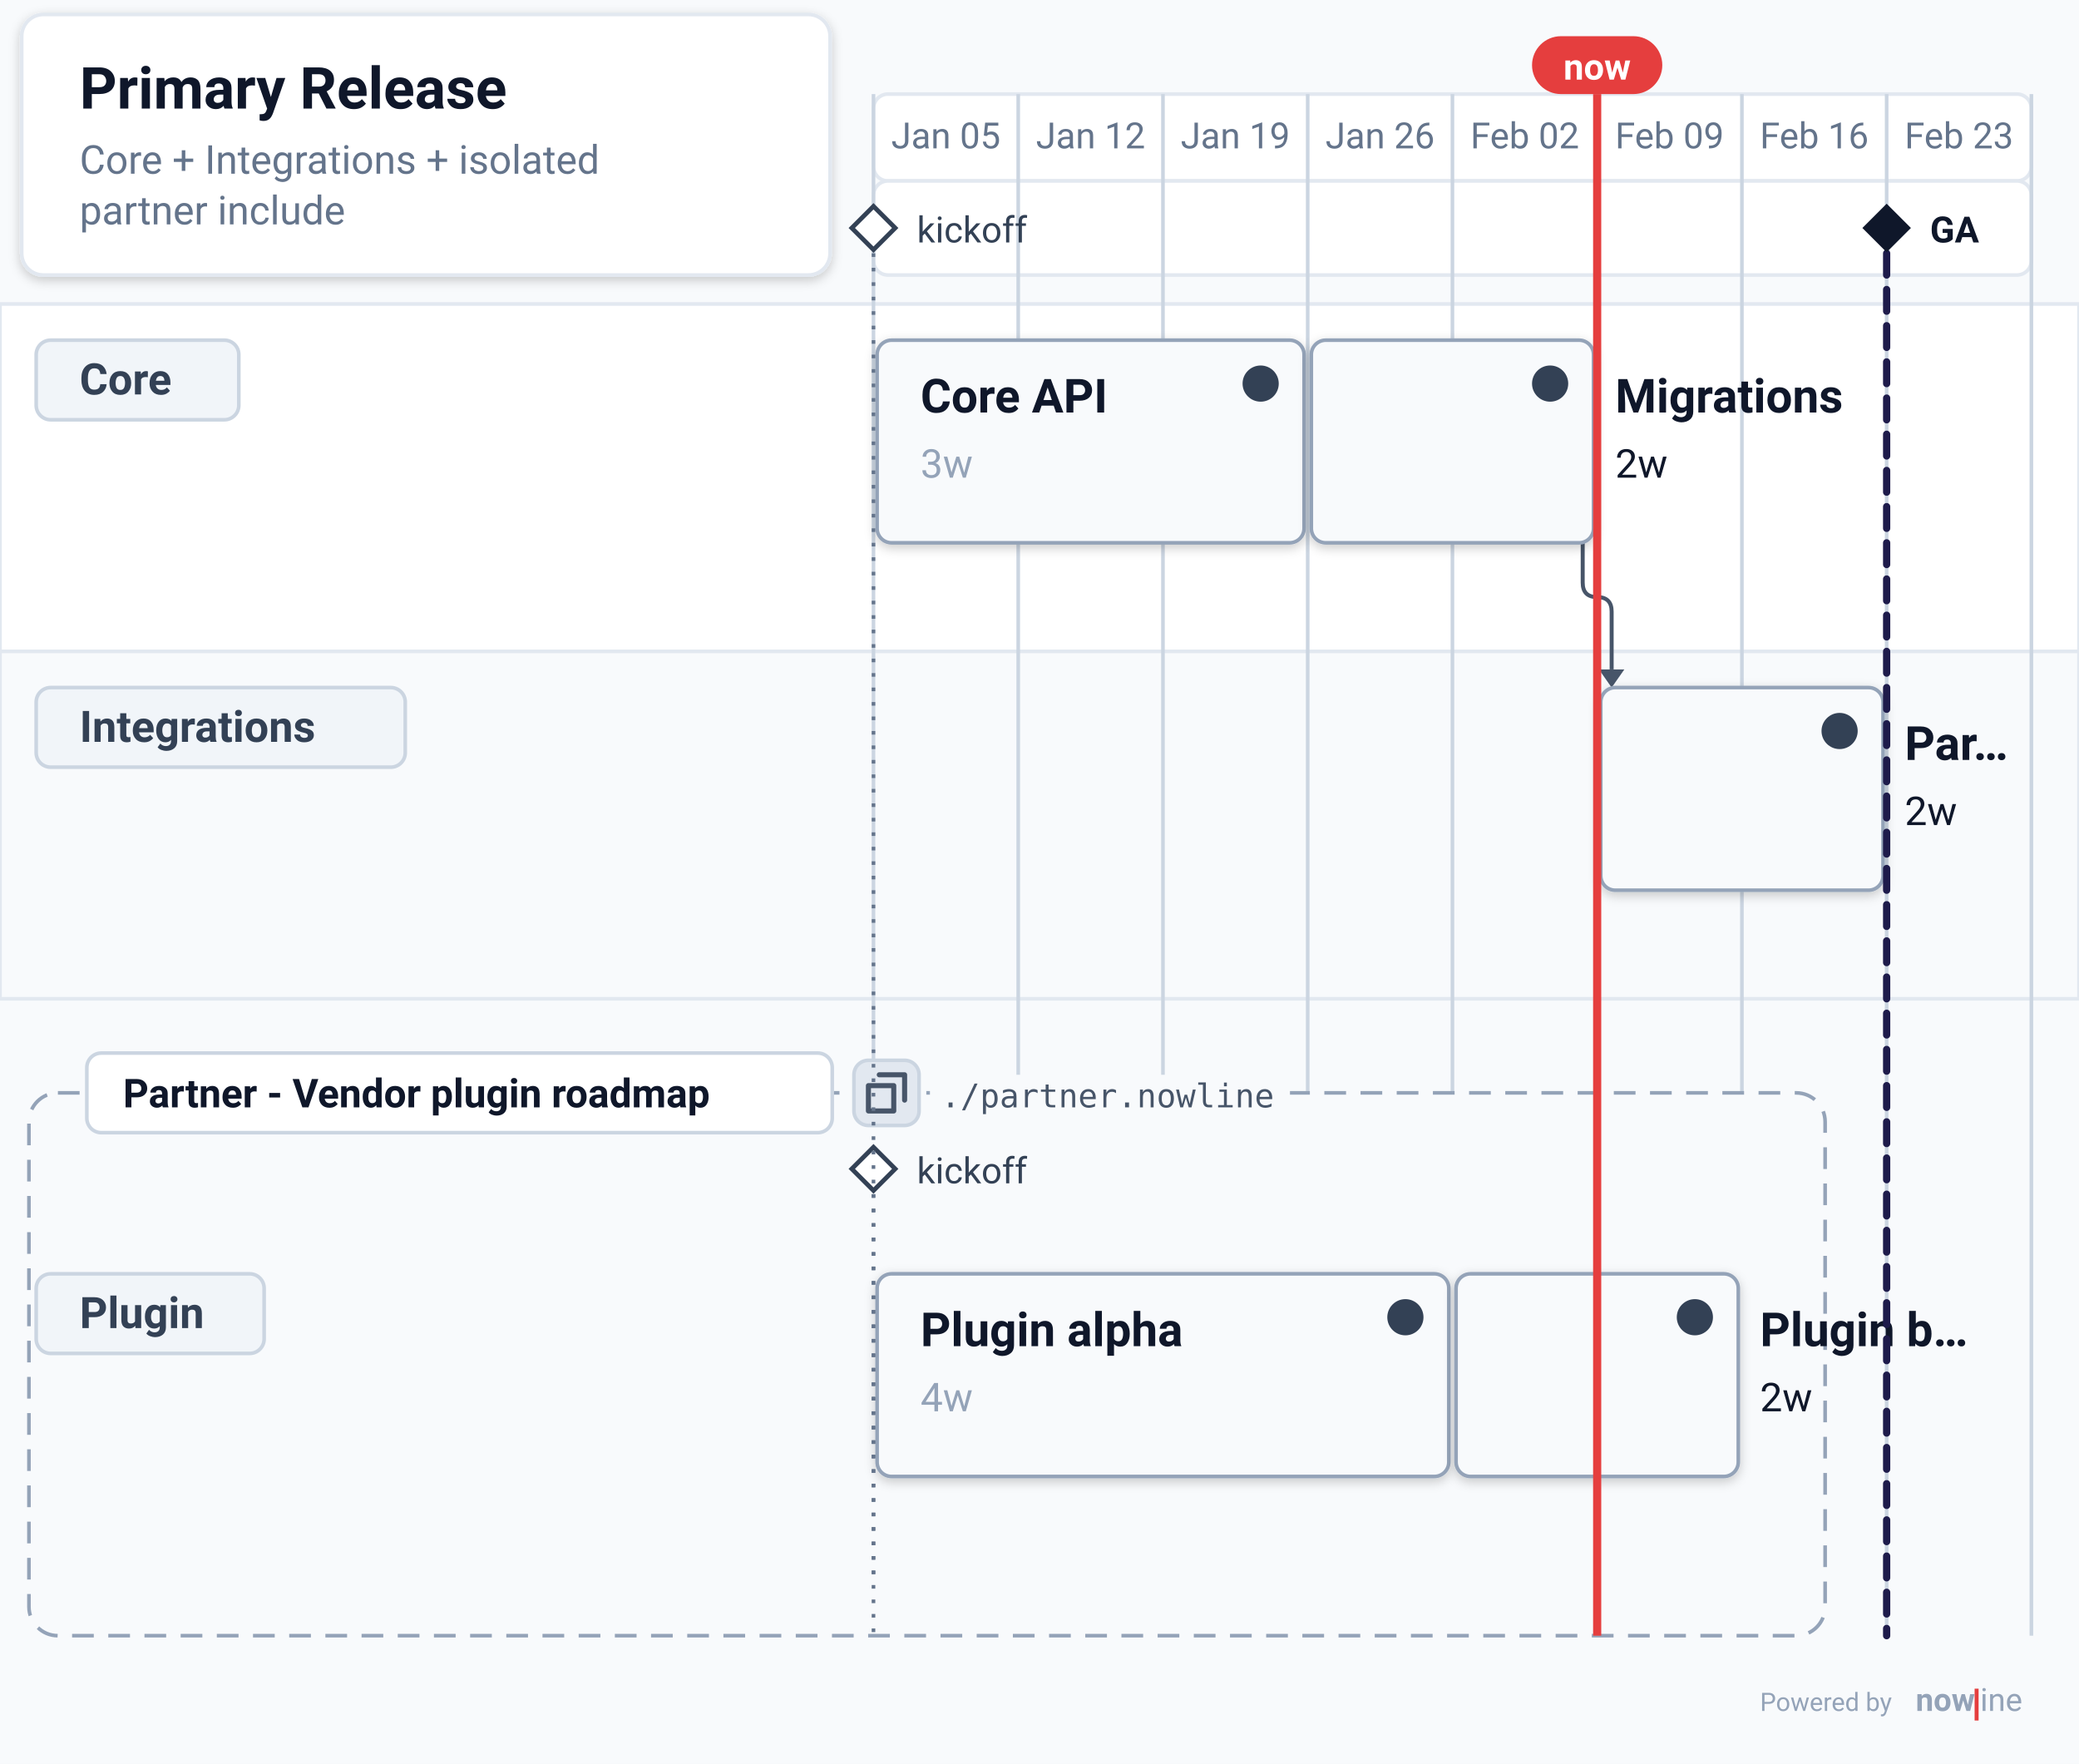
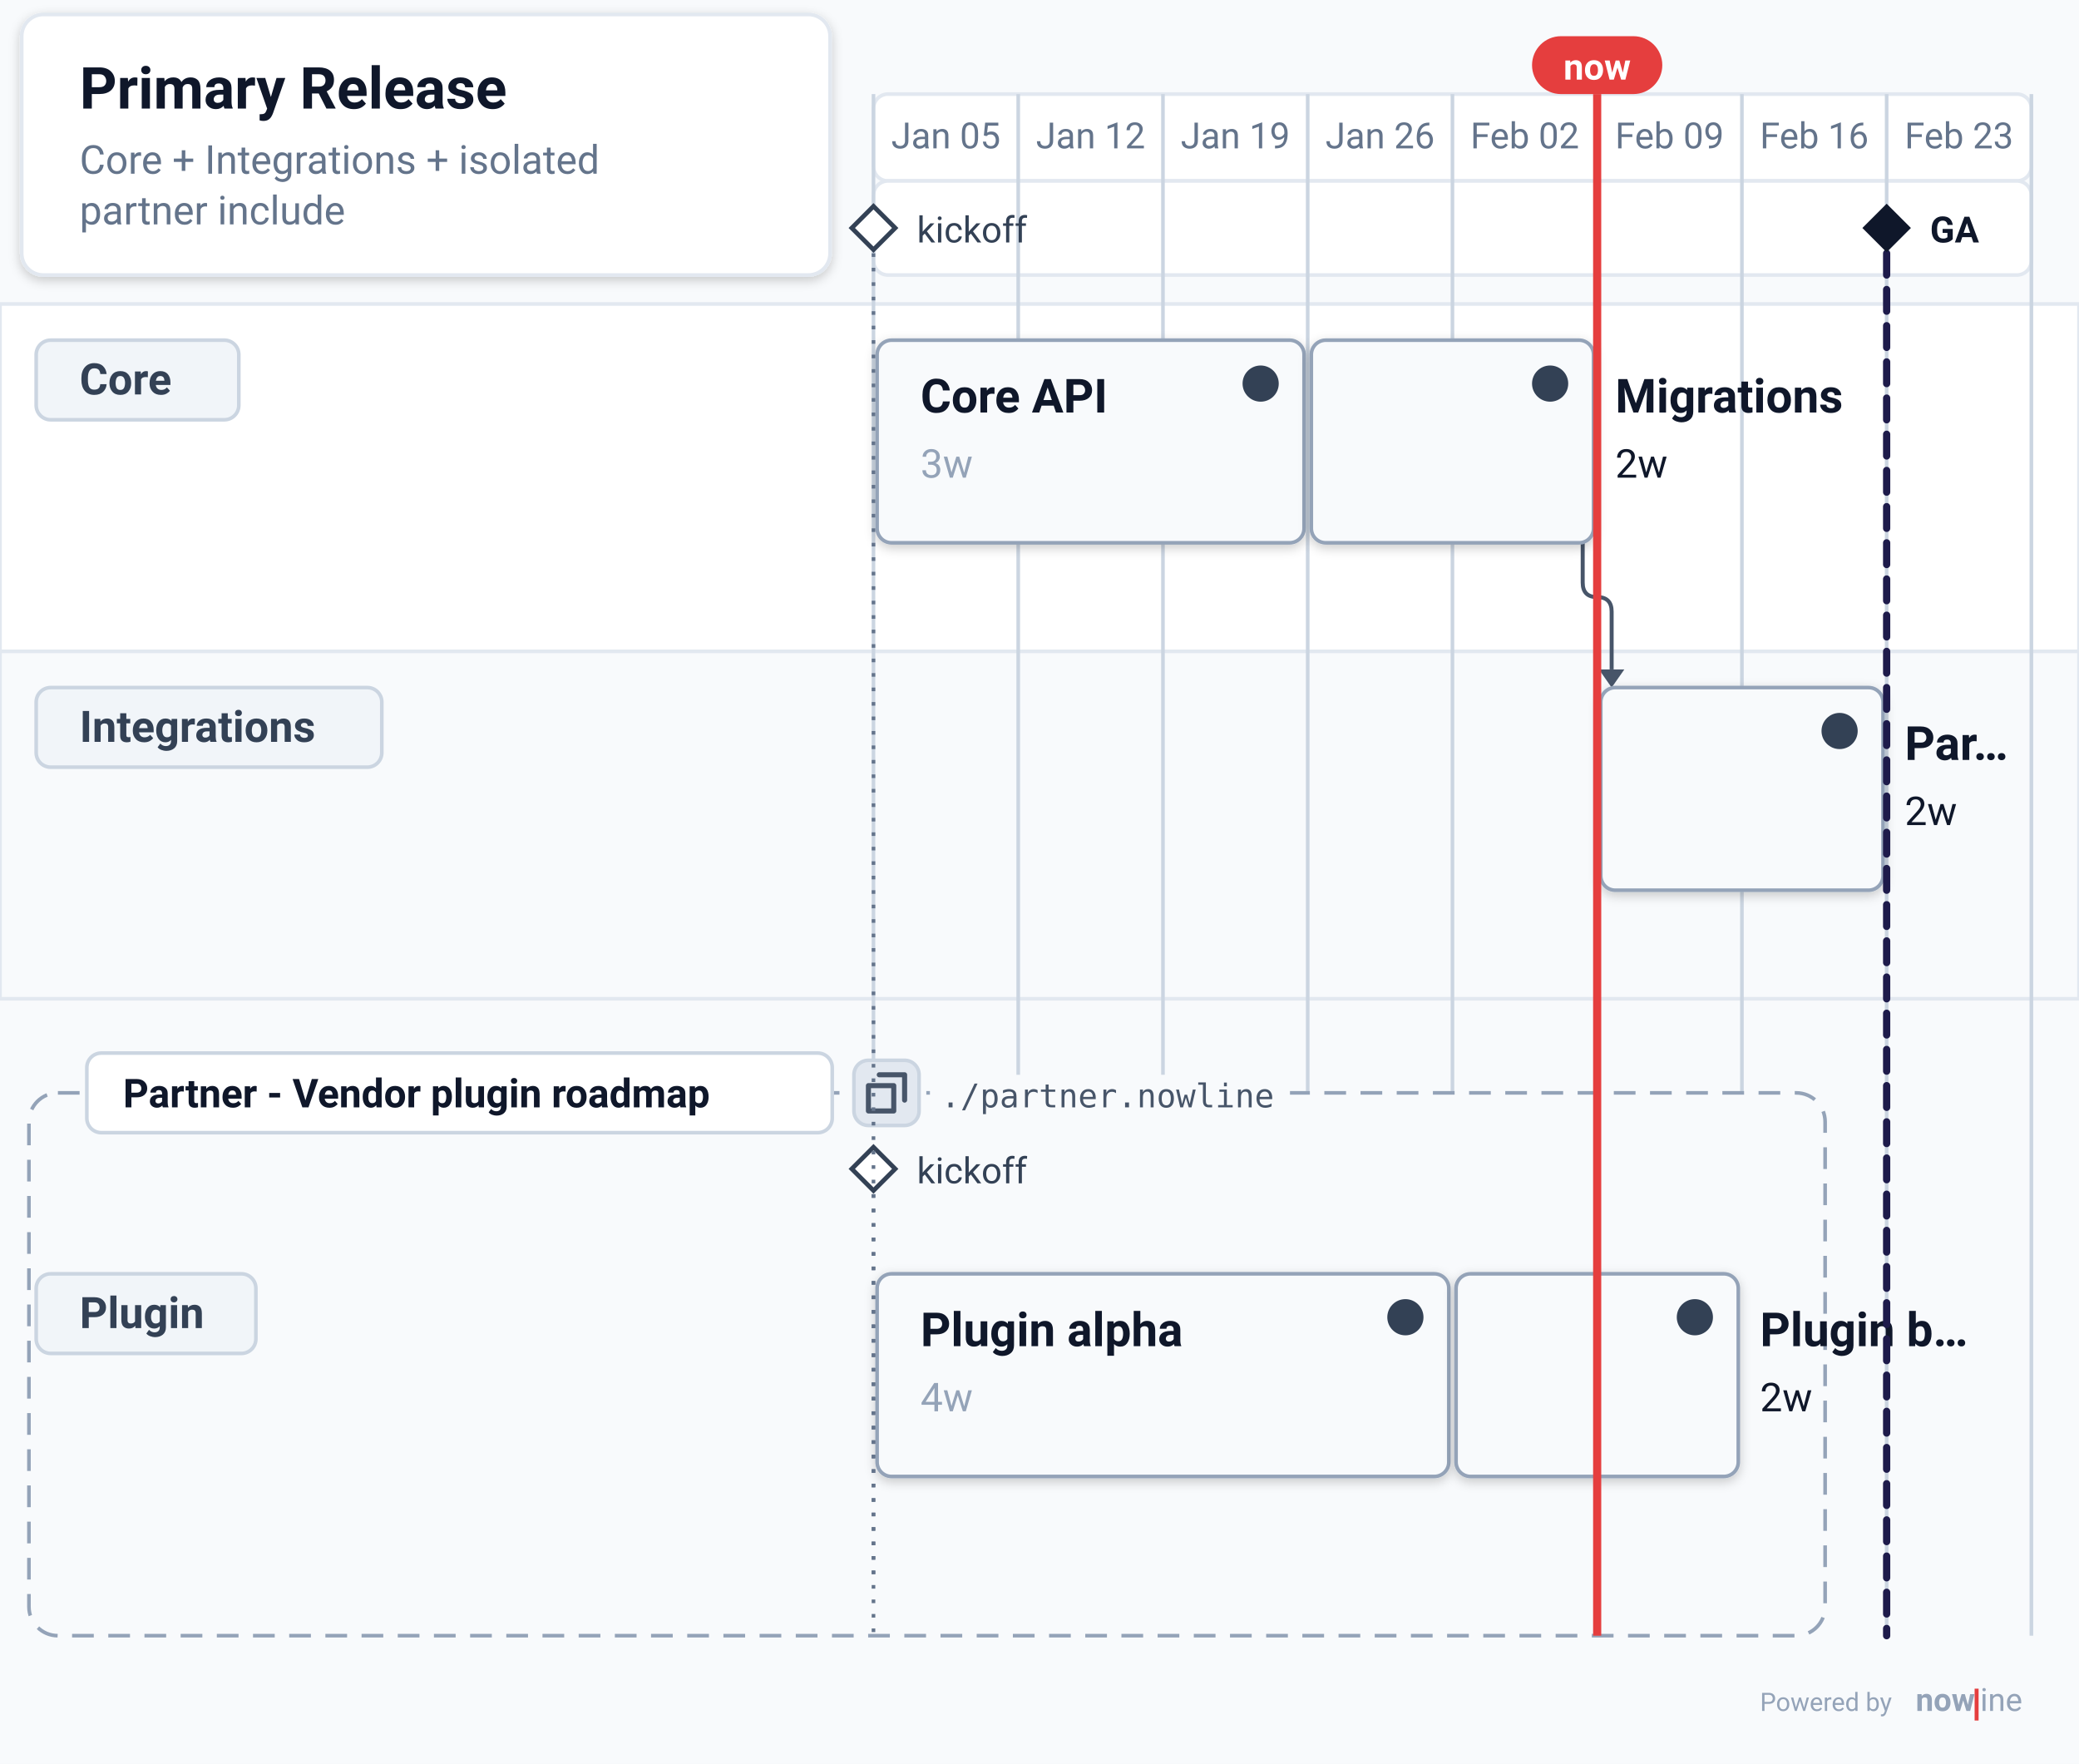
<svg xmlns="http://www.w3.org/2000/svg" data-generator="nowline" data-theme="light" height="487.44" viewBox="0 0 574.56 487.44" width="574.56">
  <defs>
    <filter height="200%" id="nl-0-root-shadow-subtle" width="200%" x="-50%" y="-50%">
      <feGaussianBlur in="SourceAlpha" stdDeviation="1.5" />
      <feOffset dx="0" dy="1" result="offsetblur" />
      <feComponentTransfer>
        <feFuncA type="linear" slope="0.2" />
      </feComponentTransfer>
      <feMerge>
        <feMergeNode />
        <feMergeNode in="SourceGraphic" />
      </feMerge>
    </filter>
    <filter height="200%" id="nl-0-root-shadow-soft" width="200%" x="-50%" y="-50%">
      <feGaussianBlur in="SourceAlpha" stdDeviation="5" />
      <feOffset dx="0" dy="3" result="offsetblur" />
      <feComponentTransfer>
        <feFuncA type="linear" slope="0.3" />
      </feComponentTransfer>
      <feMerge>
        <feMergeNode />
        <feMergeNode in="SourceGraphic" />
      </feMerge>
    </filter>
    <filter height="200%" id="nl-0-root-shadow-hard" width="200%" x="-50%" y="-50%">
      <feGaussianBlur in="SourceAlpha" stdDeviation="0" />
      <feOffset dx="2" dy="2" result="offsetblur" />
      <feComponentTransfer>
        <feFuncA type="linear" slope="0.45" />
      </feComponentTransfer>
      <feMerge>
        <feMergeNode />
        <feMergeNode in="SourceGraphic" />
      </feMerge>
    </filter>
    <marker id="nl-0-root-arrow-dark" viewBox="0 0 10 10" refX="9" refY="5" markerWidth="7" markerHeight="7" orient="auto">
      <path d="M 0 0 L 10 5 L 0 10 z" fill="#0f172a" />
    </marker>
  </defs>
  <rect fill="#f8fafc" height="487.44" width="574.56" x="0" y="0" />
  <g data-layer="timeline">
    <rect fill="#ffffff" height="24" rx="4" ry="4" stroke="#e2e8f0" stroke-width="1" width="320" x="241.4" y="26" />
    <rect fill="#ffffff" height="26" rx="4" ry="4" stroke="#e2e8f0" stroke-width="1" width="320" x="241.4" y="50" />
    <text fill="#64748b" font-family="system-ui, -apple-system, &quot;Segoe UI&quot;, Roboto, sans-serif" font-size="10" text-anchor="middle" x="261.4" y="41">Jan 05</text>
    <text fill="#64748b" font-family="system-ui, -apple-system, &quot;Segoe UI&quot;, Roboto, sans-serif" font-size="10" text-anchor="middle" x="301.4" y="41">Jan 12</text>
    <text fill="#64748b" font-family="system-ui, -apple-system, &quot;Segoe UI&quot;, Roboto, sans-serif" font-size="10" text-anchor="middle" x="341.4" y="41">Jan 19</text>
    <text fill="#64748b" font-family="system-ui, -apple-system, &quot;Segoe UI&quot;, Roboto, sans-serif" font-size="10" text-anchor="middle" x="381.4" y="41">Jan 26</text>
    <text fill="#64748b" font-family="system-ui, -apple-system, &quot;Segoe UI&quot;, Roboto, sans-serif" font-size="10" text-anchor="middle" x="421.4" y="41">Feb 02</text>
    <text fill="#64748b" font-family="system-ui, -apple-system, &quot;Segoe UI&quot;, Roboto, sans-serif" font-size="10" text-anchor="middle" x="461.4" y="41">Feb 09</text>
    <text fill="#64748b" font-family="system-ui, -apple-system, &quot;Segoe UI&quot;, Roboto, sans-serif" font-size="10" text-anchor="middle" x="501.4" y="41">Feb 16</text>
    <text fill="#64748b" font-family="system-ui, -apple-system, &quot;Segoe UI&quot;, Roboto, sans-serif" font-size="10" text-anchor="middle" x="541.4" y="41">Feb 23</text>
  </g>
  <g data-id="core" data-layer="swimlane-bg">
    <rect fill="#ffffff" height="96" stroke="#e2e8f0" stroke-width="1" width="574.56" x="0" y="84" />
  </g>
  <g data-id="integrations" data-layer="swimlane-bg">
    <rect fill="#f8fafc" height="96" stroke="#e2e8f0" stroke-width="1" width="574.56" x="0" y="180" />
  </g>
  <g data-layer="grid">
    <line stroke="#cbd5e1" stroke-width="1" x1="241.4" x2="241.4" y1="26" y2="452" />
    <line stroke="#cbd5e1" stroke-width="1" x1="281.4" x2="281.4" y1="26" y2="452" />
    <line stroke="#cbd5e1" stroke-width="1" x1="321.4" x2="321.4" y1="26" y2="452" />
    <line stroke="#cbd5e1" stroke-width="1" x1="361.4" x2="361.4" y1="26" y2="452" />
    <line stroke="#cbd5e1" stroke-width="1" x1="401.4" x2="401.4" y1="26" y2="452" />
    <line stroke="#cbd5e1" stroke-width="1" x1="441.4" x2="441.4" y1="26" y2="452" />
    <line stroke="#cbd5e1" stroke-width="1" x1="481.4" x2="481.4" y1="26" y2="452" />
    <line stroke="#cbd5e1" stroke-width="1" x1="521.4" x2="521.4" y1="26" y2="452" />
    <line stroke="#cbd5e1" stroke-width="1" x1="561.4" x2="561.4" y1="26" y2="452" />
  </g>
  <g data-layer="dependency">
    <path d="M437.4 150 L437.4 161 Q437.4 165 441.4 165 L441.4 165 Q445.4 165 445.4 169 L445.4 185" fill="none" stroke="#475569" stroke-linejoin="round" stroke-width="1.1" />
    <path d="M441.9 185 L445.4 190 L448.9 185 z" fill="#475569" />
  </g>
  <g data-id="core" data-layer="swimlane">
    <rect fill="#f1f5f9" height="22" rx="4" ry="4" stroke="#cbd5e1" stroke-width="1" width="56" x="10" y="94" />
    <text fill="#334155" font-family="system-ui, -apple-system, &quot;Segoe UI&quot;, Roboto, sans-serif" font-size="12" font-weight="600" x="22" y="109">Core</text>
    <g data-id="core-api" data-layer="item">
      <rect fill="#f8fafc" filter="url(#nl-0-root-shadow-subtle)" height="56" rx="4" ry="4" stroke="#94a3b8" stroke-width="1" width="118" x="242.4" y="94" />
      <circle cx="348.4" cy="106" fill="#334155" r="5" />
      <text fill="#0f172a" font-family="system-ui, -apple-system, &quot;Segoe UI&quot;, Roboto, sans-serif" font-size="13" font-weight="600" x="254.4" y="114">Core API</text>
      <text fill="#94a3b8" font-family="system-ui, -apple-system, &quot;Segoe UI&quot;, Roboto, sans-serif" font-size="11" x="254.4" y="132">3w</text>
    </g>
    <g data-id="migrations" data-layer="item">
      <rect fill="#f8fafc" filter="url(#nl-0-root-shadow-subtle)" height="56" rx="4" ry="4" stroke="#94a3b8" stroke-width="1" width="78" x="362.4" y="94" />
      <circle cx="428.4" cy="106" fill="#334155" r="5" />
      <text fill="#0f172a" font-family="system-ui, -apple-system, &quot;Segoe UI&quot;, Roboto, sans-serif" font-size="13" font-weight="600" x="446.4" y="114">Migrations</text>
      <text fill="#0f172a" font-family="system-ui, -apple-system, &quot;Segoe UI&quot;, Roboto, sans-serif" font-size="11" x="446.4" y="132">2w</text>
    </g>
  </g>
  <g data-id="integrations" data-layer="swimlane">
-     <rect fill="#f1f5f9" height="22" rx="4" ry="4" stroke="#cbd5e1" stroke-width="1" width="102" x="10" y="190" />
+     <rect fill="#f1f5f9" height="22" rx="4" ry="4" stroke="#cbd5e1" stroke-width="1" width="95.52" x="10" y="190" />
    <text fill="#334155" font-family="system-ui, -apple-system, &quot;Segoe UI&quot;, Roboto, sans-serif" font-size="12" font-weight="600" x="22" y="205">Integrations</text>
    <g data-id="bridge" data-layer="item">
      <rect fill="#f8fafc" filter="url(#nl-0-root-shadow-subtle)" height="56" rx="4" ry="4" stroke="#94a3b8" stroke-width="1" width="78" x="442.4" y="190" />
      <circle cx="508.4" cy="202" fill="#334155" r="5" />
      <text fill="#0f172a" font-family="system-ui, -apple-system, &quot;Segoe UI&quot;, Roboto, sans-serif" font-size="13" font-weight="600" x="526.4" y="210">Par…</text>
      <text fill="#0f172a" font-family="system-ui, -apple-system, &quot;Segoe UI&quot;, Roboto, sans-serif" font-size="11" x="526.4" y="228">2w</text>
    </g>
  </g>
  <g data-layer="include">
    <rect fill="#f8fafc" height="150" rx="8" ry="8" stroke="#94a3b8" stroke-dasharray="6 4" stroke-width="1" width="496.4" x="8" y="302" />
    <g data-id="plugin" data-layer="swimlane">
-       <rect fill="#f1f5f9" height="22" rx="4" ry="4" stroke="#cbd5e1" stroke-width="1" width="63" x="10" y="352" />
+       <rect fill="#f1f5f9" height="22" rx="4" ry="4" stroke="#cbd5e1" stroke-width="1" width="60.72" x="10" y="352" />
      <text fill="#334155" font-family="system-ui, -apple-system, &quot;Segoe UI&quot;, Roboto, sans-serif" font-size="12" font-weight="600" x="22" y="367">Plugin</text>
      <g data-id="plugin-alpha" data-layer="item">
        <rect fill="#f8fafc" filter="url(#nl-0-root-shadow-subtle)" height="56" rx="4" ry="4" stroke="#94a3b8" stroke-width="1" width="158" x="242.4" y="352" />
        <circle cx="388.4" cy="364" fill="#334155" r="5" />
        <text fill="#0f172a" font-family="system-ui, -apple-system, &quot;Segoe UI&quot;, Roboto, sans-serif" font-size="13" font-weight="600" x="254.4" y="372">Plugin alpha</text>
        <text fill="#94a3b8" font-family="system-ui, -apple-system, &quot;Segoe UI&quot;, Roboto, sans-serif" font-size="11" x="254.4" y="390">4w</text>
      </g>
      <g data-id="plugin-beta" data-layer="item">
        <rect fill="#f8fafc" filter="url(#nl-0-root-shadow-subtle)" height="56" rx="4" ry="4" stroke="#94a3b8" stroke-width="1" width="78" x="402.4" y="352" />
        <circle cx="468.4" cy="364" fill="#334155" r="5" />
        <text fill="#0f172a" font-family="system-ui, -apple-system, &quot;Segoe UI&quot;, Roboto, sans-serif" font-size="13" font-weight="600" x="486.4" y="372">Plugin b…</text>
        <text fill="#0f172a" font-family="system-ui, -apple-system, &quot;Segoe UI&quot;, Roboto, sans-serif" font-size="11" x="486.4" y="390">2w</text>
      </g>
    </g>
    <line stroke="#64748b" stroke-dasharray="1 3" stroke-width="1" x1="241.4" x2="241.4" y1="330" y2="438" />
    <g data-id="kickoff" data-layer="anchor">
      <path d="M241.4 317 L247.4 323 L241.4 329 L235.4 323 Z" fill="#ffffff" stroke="#334155" stroke-width="1.25" />
      <text fill="#334155" font-family="system-ui, -apple-system, &quot;Segoe UI&quot;, Roboto, sans-serif" font-size="10" x="253.4" y="327">kickoff</text>
    </g>
    <rect fill="#ffffff" height="22" rx="4" ry="4" stroke="#cbd5e1" stroke-width="1" width="206" x="24" y="291" />
    <text fill="#0f172a" font-family="system-ui, -apple-system, &quot;Segoe UI&quot;, Roboto, sans-serif" font-size="11" font-weight="600" x="34" y="306">Partner - Vendor plugin roadmap</text>
    <rect fill="#e2e8f0" height="18" rx="4" ry="4" stroke="#cbd5e1" stroke-width="1" width="18" x="236" y="293" />
    <path d="M243 297 H250 V304 M240 300 H247 V307 H240 Z" fill="none" stroke="#475569" stroke-linecap="round" stroke-linejoin="round" stroke-width="1.4" />
    <rect fill="#f8fafc" height="15" width="99.5" x="257" y="297" />
    <text fill="#475569" font-family="ui-monospace, SFMono-Regular, Menlo, Consolas, monospace" font-size="9" x="260" y="306">./partner.nowline</text>
  </g>
  <line stroke="#64748b" stroke-dasharray="1 3" stroke-width="1" x1="241.4" x2="241.4" y1="70" y2="452" />
  <line stroke="#1e1b4b" stroke-dasharray="6 4" stroke-linecap="round" stroke-width="2" x1="521.4" x2="521.4" y1="70" y2="452" />
  <g data-id="kickoff" data-layer="anchor">
    <path d="M241.4 57 L247.4 63 L241.4 69 L235.4 63 Z" fill="#ffffff" stroke="#334155" stroke-width="1.25" />
    <text fill="#334155" font-family="system-ui, -apple-system, &quot;Segoe UI&quot;, Roboto, sans-serif" font-size="10" x="253.4" y="67">kickoff</text>
  </g>
  <g data-id="ga" data-layer="milestone">
    <path d="M521.4 57 L527.4 63 L521.4 69 L515.4 63 Z" fill="#0f172a" stroke="#0f172a" stroke-width="1" />
    <text fill="#0f172a" font-family="system-ui, -apple-system, &quot;Segoe UI&quot;, Roboto, sans-serif" font-size="10" font-weight="600" x="533.4" y="67">GA</text>
  </g>
  <g data-layer="nowline">
    <line stroke="#e53e3e" stroke-width="2.25" x1="441.4" x2="441.4" y1="26" y2="452" />
    <rect fill="#e53e3e" height="16" rx="8" ry="8" width="36" x="423.4" y="10" />
    <text fill="#ffffff" font-family="system-ui, -apple-system, &quot;Segoe UI&quot;, Roboto, sans-serif" font-size="10" font-weight="700" text-anchor="middle" x="441.4" y="22">now</text>
  </g>
  <g data-id="nl-0-root-header" data-layer="header">
    <rect fill="#ffffff" filter="url(#nl-0-root-shadow-subtle)" height="72" rx="6" ry="6" stroke="#e2e8f0" stroke-width="1" width="223.4" x="6" y="4" />
    <text fill="#0f172a" font-family="system-ui, -apple-system, &quot;Segoe UI&quot;, Roboto, sans-serif" font-size="16" font-weight="600" x="22" y="30">Primary Release</text>
    <text fill="#64748b" font-family="system-ui, -apple-system, &quot;Segoe UI&quot;, Roboto, sans-serif" font-size="11" x="22" y="48">Core + Integrations + isolated</text>
    <text fill="#64748b" font-family="system-ui, -apple-system, &quot;Segoe UI&quot;, Roboto, sans-serif" font-size="11" x="22" y="62">partner include</text>
  </g>
  <a aria-label="Powered by nowline" href="https://nowline.io" rel="noopener" target="_blank">
    <g data-layer="attribution">
      <g transform="translate(486.4 464) scale(0.22)">
        <text fill="#94a3b8" font-family="system-ui, -apple-system, &quot;Segoe UI&quot;, Roboto, sans-serif" font-size="32" font-weight="400" x="0" y="40">Powered by</text>
        <text fill="#94a3b8" font-family="system-ui, -apple-system, &quot;Segoe UI&quot;, Roboto, sans-serif" font-size="40" font-weight="700" x="195.6" y="40">now</text>
        <rect fill="#e53e3e" height="40" width="5" x="269.6" y="12" />
        <text fill="#94a3b8" font-family="system-ui, -apple-system, &quot;Segoe UI&quot;, Roboto, sans-serif" font-size="40" font-weight="400" x="276.6" y="40">ine</text>
      </g>
    </g>
  </a>
</svg>
